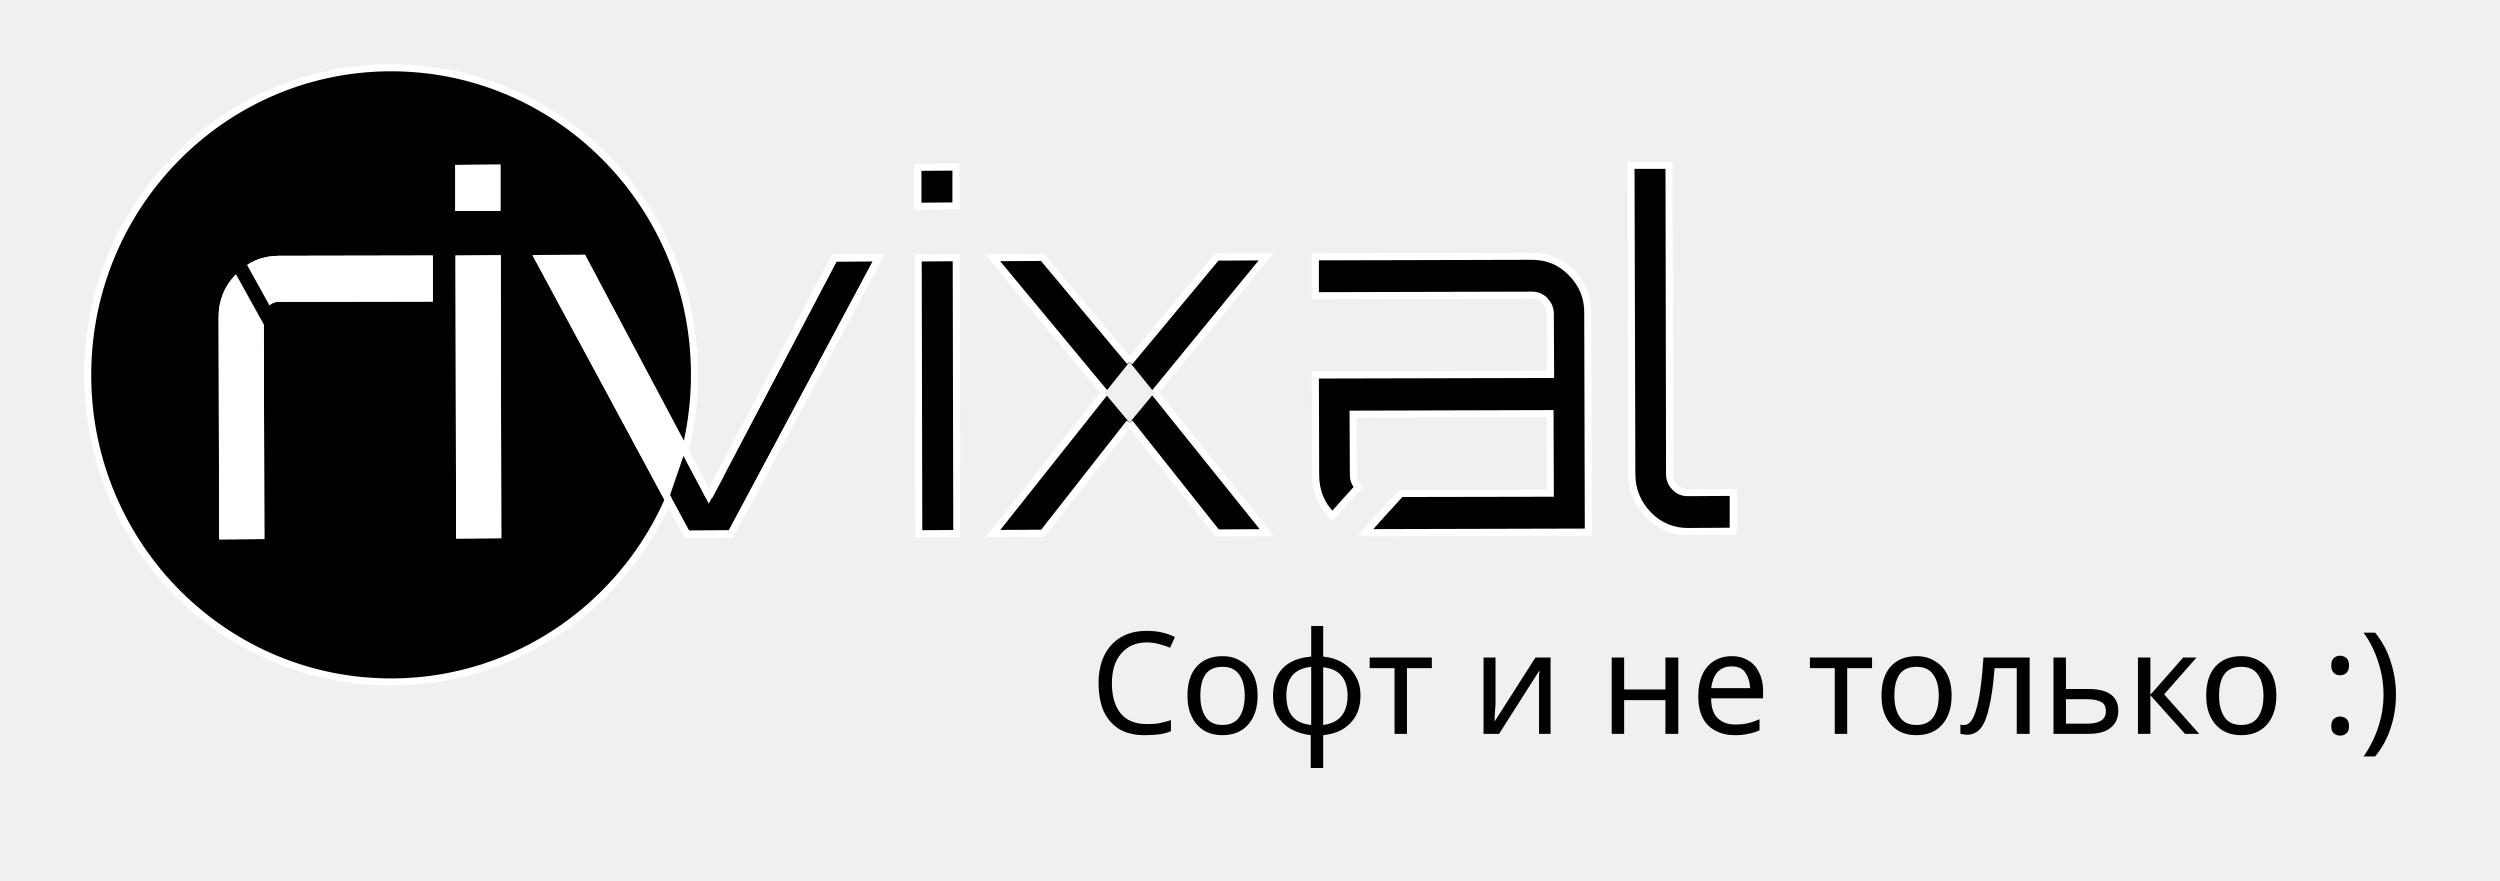
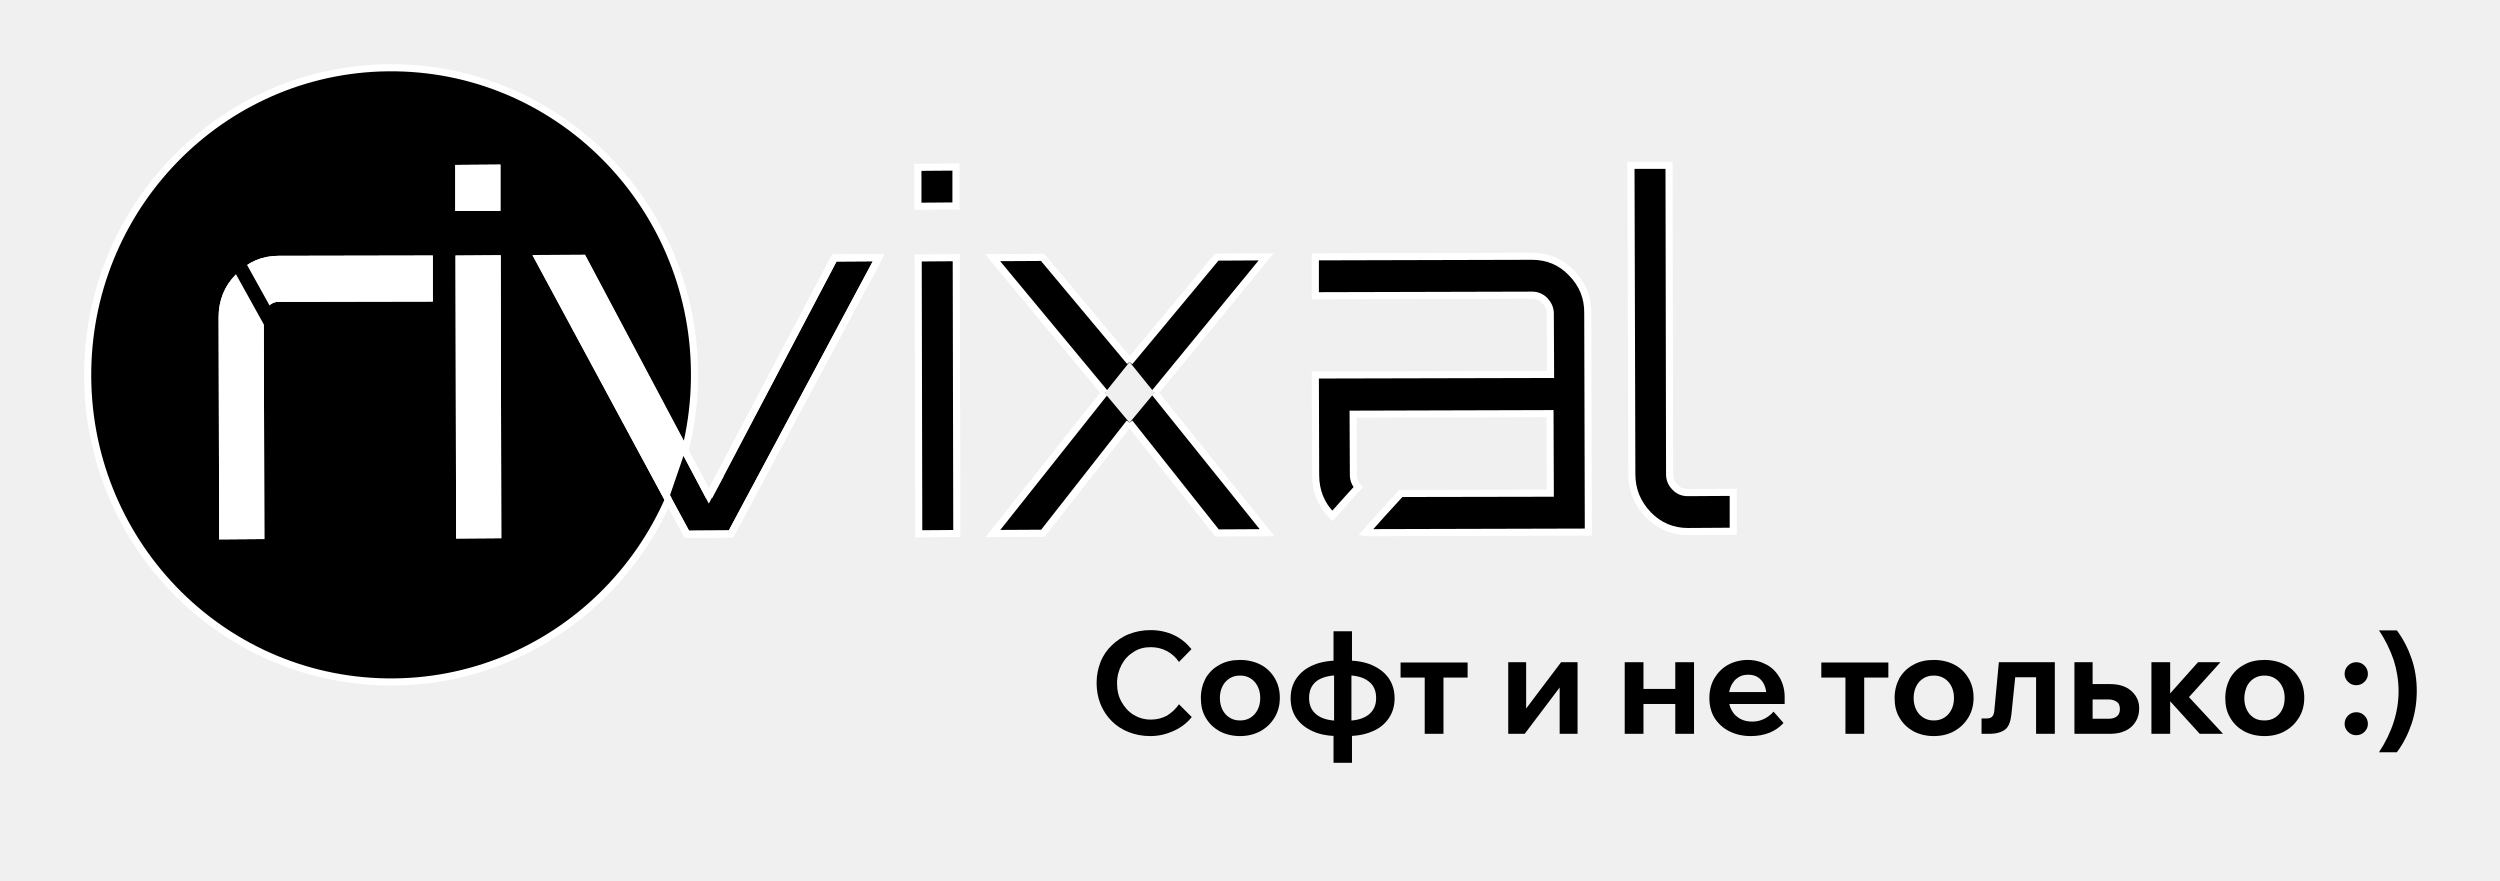
<svg xmlns="http://www.w3.org/2000/svg" version="1.1" x="0px" y="0px" viewBox="0 0 88 31" style="enable-background:new 0 0 88 31;" xml:space="preserve">
  <style type="text/css">
	.st0{stroke:#FFFFFF;stroke-width:0.25;stroke-miterlimit:10;}
	.st1{stroke:#FFFFFF;stroke-width:0.25;stroke-miterlimit:10;}
	.st2{fill:#FFFFFF;stroke:#FFFFFF;stroke-width:0.25;stroke-miterlimit:10;}
	.st3{fill:none;stroke:#000000;stroke-width:0.5;stroke-miterlimit:10;}
- 	.st4{fill:none;}
- 	.st5{font-family:'WixMadeforDisplay-Bold';}
- 	.st6{font-size:5px;}
</style>
  <g id="Слой_1">
    <ellipse transform="matrix(0.0154 -0.9999 0.9999 0.0154 0.3658 26.7605)" class="st0" cx="13.77" cy="13.19" rx="10.81" ry="10.68" />
    <g>
      <path class="st1" d="M9.8,9.13l5.31-0.01v1.37L9.8,10.5c-0.17,0-0.32,0.07-0.45,0.2c-0.12,0.13-0.19,0.28-0.19,0.46l0.02,7.69    l-1.34,0.01l-0.02-7.69c0-0.56,0.19-1.04,0.58-1.43C8.79,9.33,9.26,9.13,9.8,9.13z" />
      <path class="st1" d="M16.15,5.93l1.34-0.01V7.3L16.15,7.3V5.93z M16.18,18.83l-0.02-9.71l1.34-0.01l0.02,9.71L16.18,18.83z" />
      <path class="st1" d="M29.37,9.08l1.56-0.01l-5.2,9.72l-1.55,0.01l-5.23-9.69l1.56-0.01l4.44,8.36L29.37,9.08z" />
      <path class="st1" d="M32.31,5.89l1.34-0.01v1.37l-1.34,0.01V5.89z M32.34,18.79l-0.02-9.71l1.34-0.01l0.02,9.71L32.34,18.79z" />
      <path class="st1" d="M39.76,14.88l-3.05,3.89l-1.76,0.01l3.93-4.95 M40.64,13.82l3.96,4.93l-1.76,0.01l-3.08-3.88 M39.76,12.74    l3.07-3.69l1.74-0.01l-3.93,4.79 M38.89,13.83l-3.95-4.76l1.76-0.01l3.07,3.67" />
      <path class="st1" d="M55.32,9.61c-0.38-0.4-0.85-0.59-1.4-0.59l-7.62,0.02v1.37l7.63-0.02c0.17,0,0.32,0.06,0.45,0.19    c0.12,0.13,0.19,0.28,0.19,0.46l0.01,2.14L46.3,13.2l0.01,3.52c0,0.56,0.19,1.04,0.58,1.43c0.01,0.01,0.01,0.01,0.01,0.01    c0.3-0.34,0.61-0.68,0.91-1.01c-0.11-0.12-0.17-0.27-0.17-0.43l-0.01-2.14l6.93-0.02l0.01,2.8l-5.26,0.01    c-0.42,0.45-0.83,0.91-1.24,1.37c0.07,0.01,0.14,0.01,0.21,0.01l7.63-0.02l-0.02-7.69C55.9,10.48,55.71,10.01,55.32,9.61z" />
      <path class="st1" d="M57.41,5.82h1.34l0.02,10.87c0,0.18,0.06,0.33,0.19,0.46c0.12,0.13,0.27,0.19,0.45,0.19l1.6-0.01v1.37    l-1.6,0.01c-0.54,0-1.01-0.2-1.39-0.59c-0.38-0.4-0.58-0.87-0.58-1.43L57.41,5.82z" />
    </g>
    <path class="st2" d="M9.8,9.13l5.31-0.01v1.37L9.8,10.5c-0.17,0-0.32,0.07-0.45,0.2c-0.12,0.13-0.19,0.28-0.19,0.46l0.02,7.69   l-1.34,0.01l-0.02-7.69c0-0.56,0.19-1.04,0.58-1.43C8.79,9.33,9.26,9.13,9.8,9.13z" />
    <path class="st2" d="M16.15,5.93l1.34-0.01V7.3L16.15,7.3V5.93z M16.18,18.83l-0.02-9.71l1.34-0.01l0.02,9.71L16.18,18.83z" />
    <path class="st2" d="M24.18,18.81l-0.66-1.21 M25.73,18.8l-1.55,0.01 M30.93,9.08l-5.2,9.72 M29.37,9.08l1.56-0.01 M25.38,16.67   l3.99-7.59 M24.96,17.47l0.42-0.79 M24.12,15.88l0.84,1.59 M23.53,17.59L18.96,9.1l1.56-0.01l3.6,6.78" />
    <line class="st3" x1="7.83" y1="8.28" x2="10.11" y2="12.39" />
-     <rect x="38.36" y="22.23" class="st4" width="47.64" height="5.77" />
-     <text transform="matrix(1 0 0 1 38.3574 25.8315)" class="st5 st6">Софт и не только :)</text>
+     <g>
+       <path d="M41.5,24.79l0.45,0.45c-0.16,0.2-0.36,0.36-0.62,0.48s-0.53,0.19-0.84,0.19c-0.28,0-0.53-0.05-0.76-0.14    c-0.23-0.09-0.43-0.22-0.6-0.39c-0.17-0.17-0.3-0.37-0.39-0.59s-0.14-0.48-0.14-0.75c0-0.27,0.05-0.51,0.14-0.74    s0.23-0.43,0.4-0.59s0.37-0.3,0.6-0.39s0.48-0.14,0.76-0.14c0.3,0,0.58,0.06,0.83,0.18s0.45,0.29,0.61,0.49L41.5,23.3    c-0.11-0.16-0.25-0.29-0.42-0.38s-0.36-0.14-0.57-0.14c-0.23,0-0.43,0.05-0.61,0.17c-0.18,0.11-0.32,0.26-0.42,0.45    s-0.16,0.41-0.16,0.65c0,0.25,0.05,0.47,0.16,0.66s0.24,0.34,0.42,0.45c0.18,0.11,0.38,0.17,0.61,0.17c0.21,0,0.4-0.05,0.57-0.14    C41.25,25.08,41.39,24.95,41.5,24.79z" />
+       <path d="M43.65,25.91c-0.27,0-0.51-0.06-0.72-0.17c-0.21-0.12-0.37-0.27-0.49-0.48c-0.12-0.2-0.17-0.43-0.17-0.69    c0-0.26,0.06-0.49,0.17-0.7c0.12-0.2,0.28-0.36,0.49-0.47c0.21-0.12,0.45-0.17,0.72-0.17s0.52,0.06,0.73,0.17    c0.21,0.11,0.37,0.27,0.49,0.47c0.12,0.2,0.18,0.43,0.18,0.69c0,0.26-0.06,0.49-0.18,0.69c-0.12,0.2-0.28,0.36-0.49,0.48    C44.16,25.85,43.92,25.91,43.65,25.91z M43.65,25.36c0.14,0,0.26-0.03,0.37-0.1s0.19-0.16,0.25-0.28    c0.06-0.12,0.09-0.25,0.09-0.41c0-0.16-0.03-0.29-0.09-0.41s-0.14-0.21-0.25-0.28s-0.23-0.1-0.37-0.1c-0.14,0-0.26,0.03-0.37,0.1    s-0.19,0.16-0.25,0.28c-0.06,0.12-0.09,0.26-0.09,0.41c0,0.15,0.03,0.29,0.09,0.41c0.06,0.12,0.14,0.21,0.25,0.28    S43.51,25.36,43.65,25.36z" />
+       <path d="M47.13,25.91c-0.35,0-0.65-0.05-0.9-0.16s-0.45-0.26-0.59-0.46s-0.21-0.44-0.21-0.71c0-0.28,0.07-0.51,0.21-0.71    c0.14-0.2,0.33-0.35,0.59-0.46c0.25-0.11,0.56-0.16,0.9-0.16h0.26c0.35,0,0.65,0.05,0.9,0.16c0.25,0.11,0.45,0.26,0.59,0.46    c0.14,0.2,0.21,0.44,0.21,0.71c0,0.27-0.07,0.51-0.21,0.71c-0.14,0.2-0.33,0.36-0.59,0.46c-0.25,0.11-0.55,0.16-0.9,0.16H47.13z     M47.13,25.37h0.26c0.34,0,0.6-0.07,0.78-0.21c0.18-0.14,0.27-0.33,0.27-0.59c0-0.26-0.09-0.46-0.27-0.59    c-0.18-0.14-0.44-0.21-0.78-0.21h-0.26c-0.34,0-0.6,0.07-0.78,0.2c-0.18,0.14-0.27,0.33-0.27,0.6c0,0.26,0.09,0.45,0.27,0.59    C46.53,25.3,46.79,25.37,47.13,25.37z M46.94,26.85v-1.21l0.02-0.08v-1.94l-0.02-0.09v-1.31h0.65v1.31l-0.02,0.09v1.94l0.02,0.08    v1.21H46.94z" />
+       <path d="M49.3,23.85v-0.53h2.36v0.53H49.3z M50.15,25.83v-2.29h0.66v2.29H50.15z" />
+       <path d="M53.09,25.83v-2.52h0.63v1.68l-0.03-0.01l1.26-1.67h0.58v2.52h-0.63v-1.68l0.03,0.01l-1.26,1.67H53.09z" />
+       <path d="M57.19,25.83v-2.52h0.66v2.52H57.19z M57.5,24.78v-0.53h1.85v0.53H57.5z M58.97,25.83v-2.52h0.66v2.52H58.97z" />
+       <path d="M62.43,25.05l0.35,0.4c-0.13,0.14-0.29,0.26-0.49,0.34s-0.42,0.12-0.66,0.12c-0.29,0-0.54-0.06-0.76-0.17    c-0.22-0.11-0.39-0.27-0.52-0.47c-0.12-0.2-0.18-0.43-0.18-0.7c0-0.26,0.06-0.5,0.18-0.7c0.12-0.2,0.28-0.36,0.48-0.47    s0.44-0.17,0.69-0.17c0.25,0,0.47,0.06,0.67,0.17s0.35,0.27,0.46,0.46c0.11,0.2,0.17,0.42,0.17,0.68v0.03h-0.64v-0.07    c0-0.15-0.03-0.29-0.08-0.4c-0.05-0.11-0.13-0.2-0.22-0.26s-0.21-0.09-0.34-0.09c-0.14,0-0.26,0.03-0.36,0.1    c-0.1,0.06-0.18,0.16-0.24,0.28c-0.06,0.12-0.09,0.27-0.09,0.43c0,0.18,0.04,0.33,0.11,0.45c0.07,0.13,0.17,0.22,0.29,0.29    c0.13,0.07,0.27,0.1,0.43,0.1C61.97,25.4,62.22,25.28,62.43,25.05z M62.82,24.78H60.6v-0.42h2.14l0.08,0.2V24.78z" />
+       <path d="M64.11,23.85v-0.53h2.36v0.53H64.11z M64.96,25.83v-2.29h0.66v2.29H64.96z" />
+       <path d="M68.07,25.91c-0.27,0-0.51-0.06-0.72-0.17c-0.21-0.12-0.37-0.27-0.49-0.48c-0.12-0.2-0.17-0.43-0.17-0.69    c0-0.26,0.06-0.49,0.17-0.7c0.12-0.2,0.28-0.36,0.49-0.47c0.21-0.12,0.45-0.17,0.72-0.17s0.52,0.06,0.73,0.17    c0.21,0.11,0.37,0.27,0.49,0.47c0.12,0.2,0.18,0.43,0.18,0.69c0,0.26-0.06,0.49-0.18,0.69c-0.12,0.2-0.28,0.36-0.49,0.48    C68.59,25.85,68.34,25.91,68.07,25.91z M68.07,25.36c0.14,0,0.26-0.03,0.37-0.1s0.19-0.16,0.25-0.28    c0.06-0.12,0.09-0.25,0.09-0.41c0-0.16-0.03-0.29-0.09-0.41s-0.14-0.21-0.25-0.28s-0.23-0.1-0.37-0.1c-0.14,0-0.26,0.03-0.37,0.1    s-0.19,0.16-0.25,0.28c-0.06,0.12-0.09,0.26-0.09,0.41c0,0.15,0.03,0.29,0.09,0.41c0.06,0.12,0.14,0.21,0.25,0.28    S67.93,25.36,68.07,25.36z" />
+       <path d="M69.75,25.83v-0.54h0.17c0.09,0,0.16-0.02,0.2-0.06c0.04-0.04,0.07-0.11,0.08-0.21l0.16-1.71h1.97v2.52h-0.66v-2.42    l0.48,0.43h-1.67l0.5-0.43l-0.18,1.75c-0.03,0.25-0.1,0.43-0.22,0.52s-0.3,0.15-0.55,0.15H69.75z" />
+       <path d="M73.02,25.83v-2.52h0.64v2.43L73.2,25.3h1.02c0.13,0,0.23-0.03,0.3-0.09c0.07-0.06,0.1-0.14,0.1-0.25    c0-0.11-0.03-0.2-0.1-0.25s-0.17-0.09-0.3-0.09h-0.83v-0.54h0.89c0.31,0,0.56,0.08,0.74,0.24c0.18,0.16,0.28,0.36,0.28,0.61    c0,0.18-0.04,0.34-0.13,0.48c-0.08,0.13-0.2,0.24-0.35,0.31c-0.15,0.07-0.33,0.11-0.53,0.11H73.02z" />
+       <path d="M75.73,25.83v-2.52h0.66v2.52H75.73z M77.43,25.83l-1.19-1.31h0.05l1.08-1.21h0.79l-1.29,1.43l-0.04-0.44l1.42,1.53H77.43    z" />
+       <path d="M79.71,25.91c-0.27,0-0.51-0.06-0.72-0.17c-0.21-0.12-0.37-0.27-0.49-0.48c-0.12-0.2-0.17-0.43-0.17-0.69    c0-0.26,0.06-0.49,0.17-0.7c0.12-0.2,0.28-0.36,0.49-0.47c0.21-0.12,0.45-0.17,0.72-0.17s0.52,0.06,0.73,0.17    c0.21,0.11,0.37,0.27,0.49,0.47c0.12,0.2,0.18,0.43,0.18,0.69c0,0.26-0.06,0.49-0.18,0.69c-0.12,0.2-0.28,0.36-0.49,0.48    C80.23,25.85,79.99,25.91,79.71,25.91z M79.71,25.36c0.14,0,0.26-0.03,0.37-0.1s0.19-0.16,0.25-0.28    c0.06-0.12,0.09-0.25,0.09-0.41c0-0.16-0.03-0.29-0.09-0.41s-0.14-0.21-0.25-0.28s-0.23-0.1-0.37-0.1c-0.14,0-0.26,0.03-0.37,0.1    s-0.19,0.16-0.25,0.28C79.04,24.28,79,24.42,79,24.58c0,0.15,0.03,0.29,0.09,0.41c0.06,0.12,0.14,0.21,0.25,0.28    S79.58,25.36,79.71,25.36z" />
+       <path d="M83.35,23.72c0,0.11-0.04,0.2-0.12,0.28s-0.18,0.12-0.29,0.12c-0.11,0-0.21-0.04-0.29-0.12    c-0.08-0.08-0.12-0.17-0.12-0.28c0-0.11,0.04-0.21,0.12-0.29c0.08-0.08,0.18-0.12,0.29-0.12c0.12,0,0.21,0.04,0.29,0.12    S83.35,23.61,83.35,23.72z M83.35,25.48c0,0.11-0.04,0.2-0.12,0.28s-0.18,0.12-0.29,0.12c-0.11,0-0.21-0.04-0.29-0.12    c-0.08-0.08-0.12-0.17-0.12-0.28c0-0.11,0.04-0.21,0.12-0.29c0.08-0.08,0.18-0.12,0.29-0.12c0.12,0,0.21,0.04,0.29,0.12    C83.31,25.27,83.35,25.37,83.35,25.48z" />
+       <path d="M85.07,24.32c0,0.4-0.06,0.79-0.18,1.15s-0.29,0.7-0.52,1.01h-0.63c0.46-0.7,0.69-1.42,0.69-2.15    c0-0.37-0.06-0.74-0.17-1.09c-0.12-0.35-0.29-0.71-0.52-1.05h0.63c0.23,0.31,0.4,0.65,0.52,1S85.07,23.92,85.07,24.32z" />
+     </g>
  </g>
  <g id="Слой_2">
</g>
</svg>
